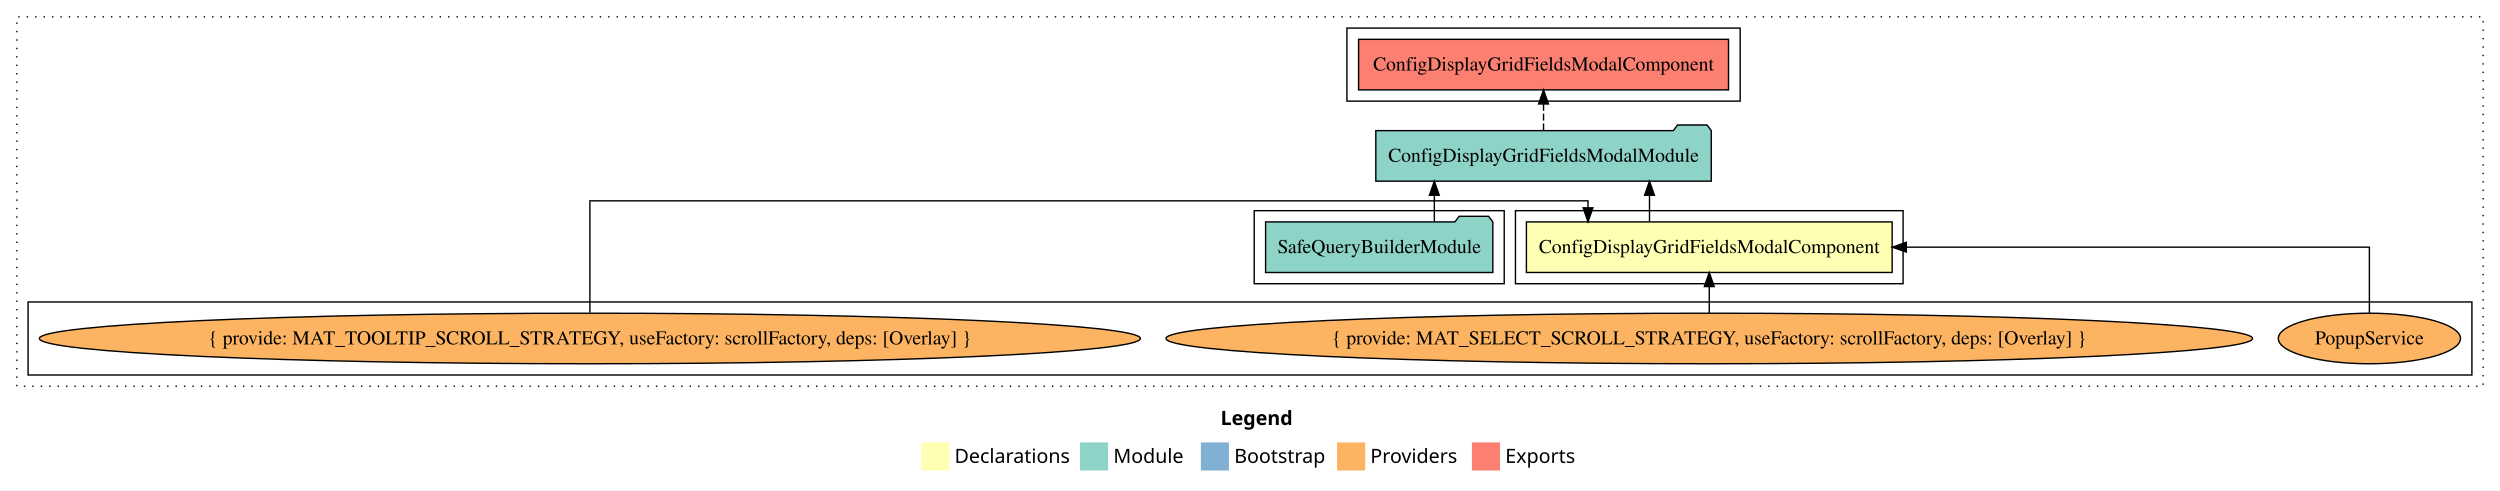
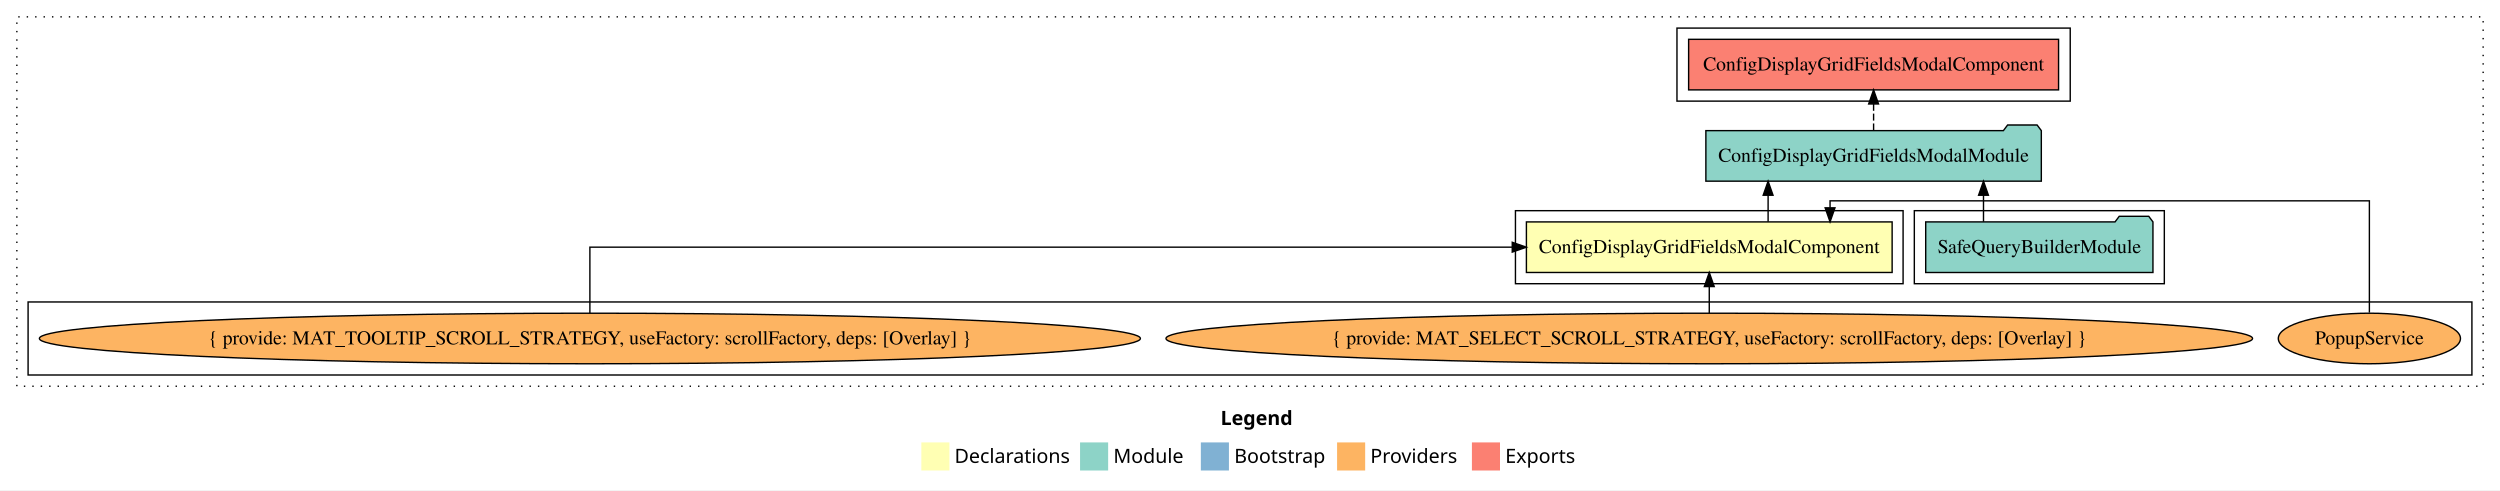
<svg xmlns="http://www.w3.org/2000/svg" width="1780pt" height="349pt" viewBox="0.00 0.00 1780.00 349.00">
  <g id="graph0" class="graph" transform="scale(1 1) rotate(0) translate(4 345)">
    <polygon fill="white" stroke="transparent" points="-4,4 -4,-345 1776,-345 1776,4 -4,4" />
    <text text-anchor="start" x="865.01" y="-42.4" font-family="sans-serif" font-weight="bold" font-size="14.00">Legend</text>
    <polygon fill="#ffffb3" stroke="transparent" points="652,-10 652,-30 672,-30 672,-10 652,-10" />
    <text text-anchor="start" x="675.63" y="-15.4" font-family="sans-serif" font-size="14.00">  Declarations</text>
    <polygon fill="#8dd3c7" stroke="transparent" points="765,-10 765,-30 785,-30 785,-10 765,-10" />
    <text text-anchor="start" x="788.73" y="-15.4" font-family="sans-serif" font-size="14.00">  Module</text>
    <polygon fill="#80b1d3" stroke="transparent" points="851,-10 851,-30 871,-30 871,-10 851,-10" />
    <text text-anchor="start" x="874.78" y="-15.4" font-family="sans-serif" font-size="14.00">  Bootstrap</text>
    <polygon fill="#fdb462" stroke="transparent" points="948,-10 948,-30 968,-30 968,-10 948,-10" />
    <text text-anchor="start" x="971.67" y="-15.4" font-family="sans-serif" font-size="14.00">  Providers</text>
    <polygon fill="#fb8072" stroke="transparent" points="1044,-10 1044,-30 1064,-30 1064,-10 1044,-10" />
    <text text-anchor="start" x="1067.73" y="-15.4" font-family="sans-serif" font-size="14.00">  Exports</text>
    <g id="clust1" class="cluster">
      <polygon fill="none" stroke="black" stroke-dasharray="1,5" points="8,-70 8,-333 1764,-333 1764,-70 8,-70" />
    </g>
    <g id="clust2" class="cluster">
      <polygon fill="none" stroke="black" points="1075,-143 1075,-195 1351,-195 1351,-143 1075,-143" />
    </g>
+     <g id="clust4" class="cluster">
+       <polygon fill="none" stroke="black" points="1359,-143 1359,-195 1537,-195 1537,-143 1359,-143" />
+     </g>
+     <g id="clust5" class="cluster">
+       <polygon fill="none" stroke="black" points="1190,-273 1190,-325 1470,-325 1470,-273 1190,-273" />
+     </g>
    <g id="clust3" class="cluster">
      <polygon fill="none" stroke="black" points="16,-78 16,-130 1756,-130 1756,-78 16,-78" />
-     </g>
-     <g id="clust4" class="cluster">
-       <polygon fill="none" stroke="black" points="889,-143 889,-195 1067,-195 1067,-143 889,-143" />
-     </g>
-     <g id="clust5" class="cluster">
-       <polygon fill="none" stroke="black" points="955,-273 955,-325 1235,-325 1235,-273 955,-273" />
    </g>
    <g id="node1" class="node">
      <polygon fill="#ffffb3" stroke="black" points="1343.2,-187 1082.8,-187 1082.8,-151 1343.2,-151 1343.2,-187" />
      <text text-anchor="middle" x="1213" y="-164.8" font-family="Times,serif" font-size="14.00">ConfigDisplayGridFieldsModalComponent</text>
    </g>
    <g id="node2" class="node">
-       <polygon fill="#8dd3c7" stroke="black" points="1214.42,-252 1211.42,-256 1190.42,-256 1187.42,-252 975.58,-252 975.58,-216 1214.42,-216 1214.42,-252" />
-       <text text-anchor="middle" x="1095" y="-229.8" font-family="Times,serif" font-size="14.00">ConfigDisplayGridFieldsModalModule</text>
+       <polygon fill="#8dd3c7" stroke="black" points="1449.42,-252 1446.42,-256 1425.42,-256 1422.42,-252 1210.58,-252 1210.58,-216 1449.42,-216 1449.42,-252" />
+       <text text-anchor="middle" x="1330" y="-229.8" font-family="Times,serif" font-size="14.00">ConfigDisplayGridFieldsModalModule</text>
    </g>
    <g id="edge1" class="edge">
-       <path fill="none" stroke="black" d="M1170.44,-187.11C1170.44,-187.11 1170.44,-205.99 1170.44,-205.99" />
-       <polygon fill="black" stroke="black" points="1166.94,-205.99 1170.44,-215.99 1173.94,-205.99 1166.94,-205.99" />
+       <path fill="none" stroke="black" d="M1254.89,-187.11C1254.89,-187.11 1254.89,-205.99 1254.89,-205.99" />
+       <polygon fill="black" stroke="black" points="1251.39,-205.99 1254.89,-215.99 1258.39,-205.99 1251.39,-205.99" />
    </g>
    <g id="node7" class="node">
-       <polygon fill="#fb8072" stroke="black" points="1226.7,-317 963.3,-317 963.3,-281 1226.7,-281 1226.7,-317" />
-       <text text-anchor="middle" x="1095" y="-294.8" font-family="Times,serif" font-size="14.00">ConfigDisplayGridFieldsModalComponent </text>
+       <polygon fill="#fb8072" stroke="black" points="1461.7,-317 1198.3,-317 1198.3,-281 1461.7,-281 1461.7,-317" />
+       <text text-anchor="middle" x="1330" y="-294.8" font-family="Times,serif" font-size="14.00">ConfigDisplayGridFieldsModalComponent </text>
    </g>
    <g id="edge6" class="edge">
-       <path fill="none" stroke="black" stroke-dasharray="5,2" d="M1095,-252.11C1095,-252.11 1095,-270.99 1095,-270.99" />
-       <polygon fill="black" stroke="black" points="1091.5,-270.99 1095,-280.99 1098.5,-270.99 1091.5,-270.99" />
+       <path fill="none" stroke="black" stroke-dasharray="5,2" d="M1330,-252.11C1330,-252.11 1330,-270.99 1330,-270.99" />
+       <polygon fill="black" stroke="black" points="1326.5,-270.99 1330,-280.99 1333.5,-270.99 1326.5,-270.99" />
    </g>
    <g id="node3" class="node">
      <ellipse fill="#fdb462" stroke="black" cx="1683" cy="-104" rx="64.85" ry="18" />
      <text text-anchor="middle" x="1683" y="-99.8" font-family="Times,serif" font-size="14.00">PopupService</text>
    </g>
    <g id="edge2" class="edge">
-       <path fill="none" stroke="black" d="M1683,-122.11C1683,-141.34 1683,-169 1683,-169 1683,-169 1353.3,-169 1353.3,-169" />
-       <polygon fill="black" stroke="black" points="1353.3,-165.5 1343.3,-169 1353.3,-172.5 1353.3,-165.5" />
+       <path fill="none" stroke="black" d="M1683,-122.43C1683,-150.82 1683,-202 1683,-202 1683,-202 1299,-202 1299,-202 1299,-202 1299,-197.04 1299,-197.04" />
+       <polygon fill="black" stroke="black" points="1302.5,-197.04 1299,-187.04 1295.5,-197.04 1302.5,-197.04" />
    </g>
    <g id="node4" class="node">
      <ellipse fill="#fdb462" stroke="black" cx="1213" cy="-104" rx="386.83" ry="18" />
      <text text-anchor="middle" x="1213" y="-99.8" font-family="Times,serif" font-size="14.00">{ provide: MAT_SELECT_SCROLL_STRATEGY, useFactory: scrollFactory, deps: [Overlay] }</text>
    </g>
    <g id="edge3" class="edge">
      <path fill="none" stroke="black" d="M1213,-122.11C1213,-122.11 1213,-140.99 1213,-140.99" />
      <polygon fill="black" stroke="black" points="1209.5,-140.99 1213,-150.99 1216.5,-140.99 1209.5,-140.99" />
    </g>
    <g id="node5" class="node">
      <ellipse fill="#fdb462" stroke="black" cx="416" cy="-104" rx="391.97" ry="18" />
      <text text-anchor="middle" x="416" y="-99.8" font-family="Times,serif" font-size="14.00">{ provide: MAT_TOOLTIP_SCROLL_STRATEGY, useFactory: scrollFactory, deps: [Overlay] }</text>
    </g>
    <g id="edge4" class="edge">
-       <path fill="none" stroke="black" d="M416,-122.43C416,-150.82 416,-202 416,-202 416,-202 1126.67,-202 1126.67,-202 1126.67,-202 1126.67,-197.04 1126.67,-197.04" />
-       <polygon fill="black" stroke="black" points="1130.17,-197.04 1126.67,-187.04 1123.17,-197.04 1130.17,-197.04" />
+       <path fill="none" stroke="black" d="M416,-122.11C416,-141.34 416,-169 416,-169 416,-169 1072.73,-169 1072.73,-169" />
+       <polygon fill="black" stroke="black" points="1072.73,-172.5 1082.73,-169 1072.73,-165.5 1072.73,-172.5" />
    </g>
    <g id="node6" class="node">
-       <polygon fill="#8dd3c7" stroke="black" points="1058.9,-187 1055.9,-191 1034.9,-191 1031.9,-187 897.1,-187 897.1,-151 1058.9,-151 1058.9,-187" />
-       <text text-anchor="middle" x="978" y="-164.8" font-family="Times,serif" font-size="14.00">SafeQueryBuilderModule</text>
+       <polygon fill="#8dd3c7" stroke="black" points="1528.9,-187 1525.9,-191 1504.9,-191 1501.9,-187 1367.1,-187 1367.1,-151 1528.9,-151 1528.9,-187" />
+       <text text-anchor="middle" x="1448" y="-164.8" font-family="Times,serif" font-size="14.00">SafeQueryBuilderModule</text>
    </g>
    <g id="edge5" class="edge">
-       <path fill="none" stroke="black" d="M1017.25,-187.11C1017.25,-187.11 1017.25,-205.99 1017.25,-205.99" />
-       <polygon fill="black" stroke="black" points="1013.75,-205.99 1017.25,-215.99 1020.75,-205.99 1013.75,-205.99" />
+       <path fill="none" stroke="black" d="M1408.25,-187.11C1408.25,-187.11 1408.25,-205.99 1408.25,-205.99" />
+       <polygon fill="black" stroke="black" points="1404.75,-205.99 1408.25,-215.99 1411.75,-205.99 1404.75,-205.99" />
    </g>
  </g>
</svg>
